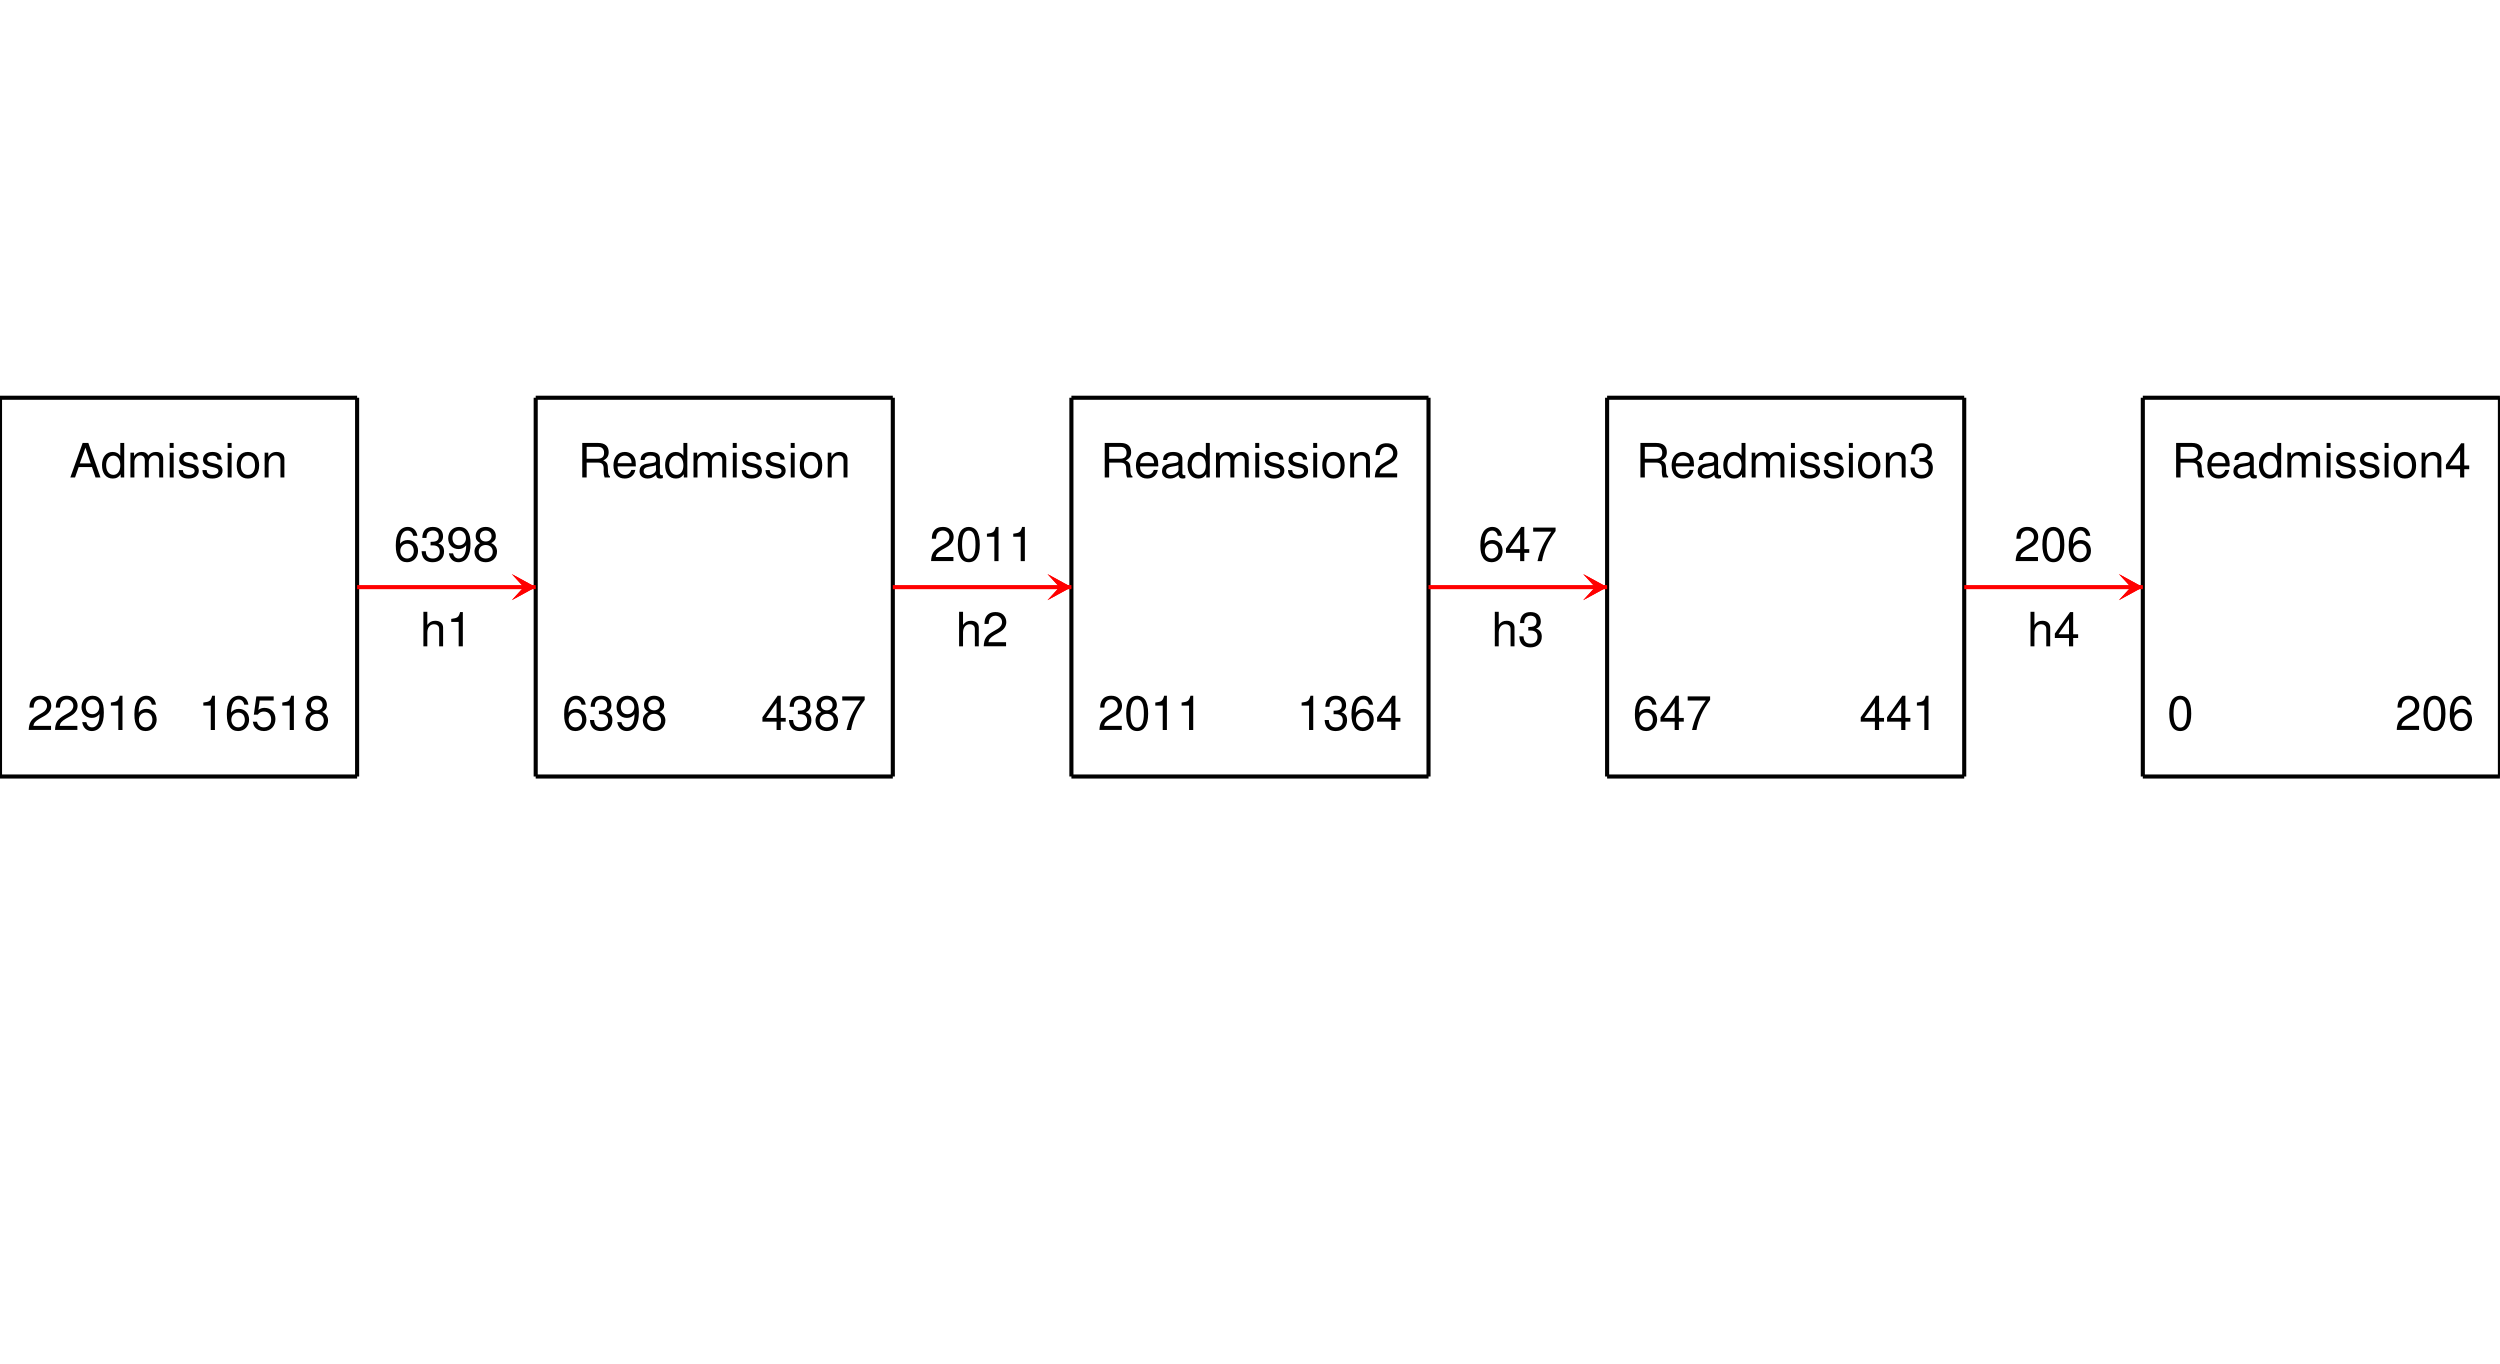
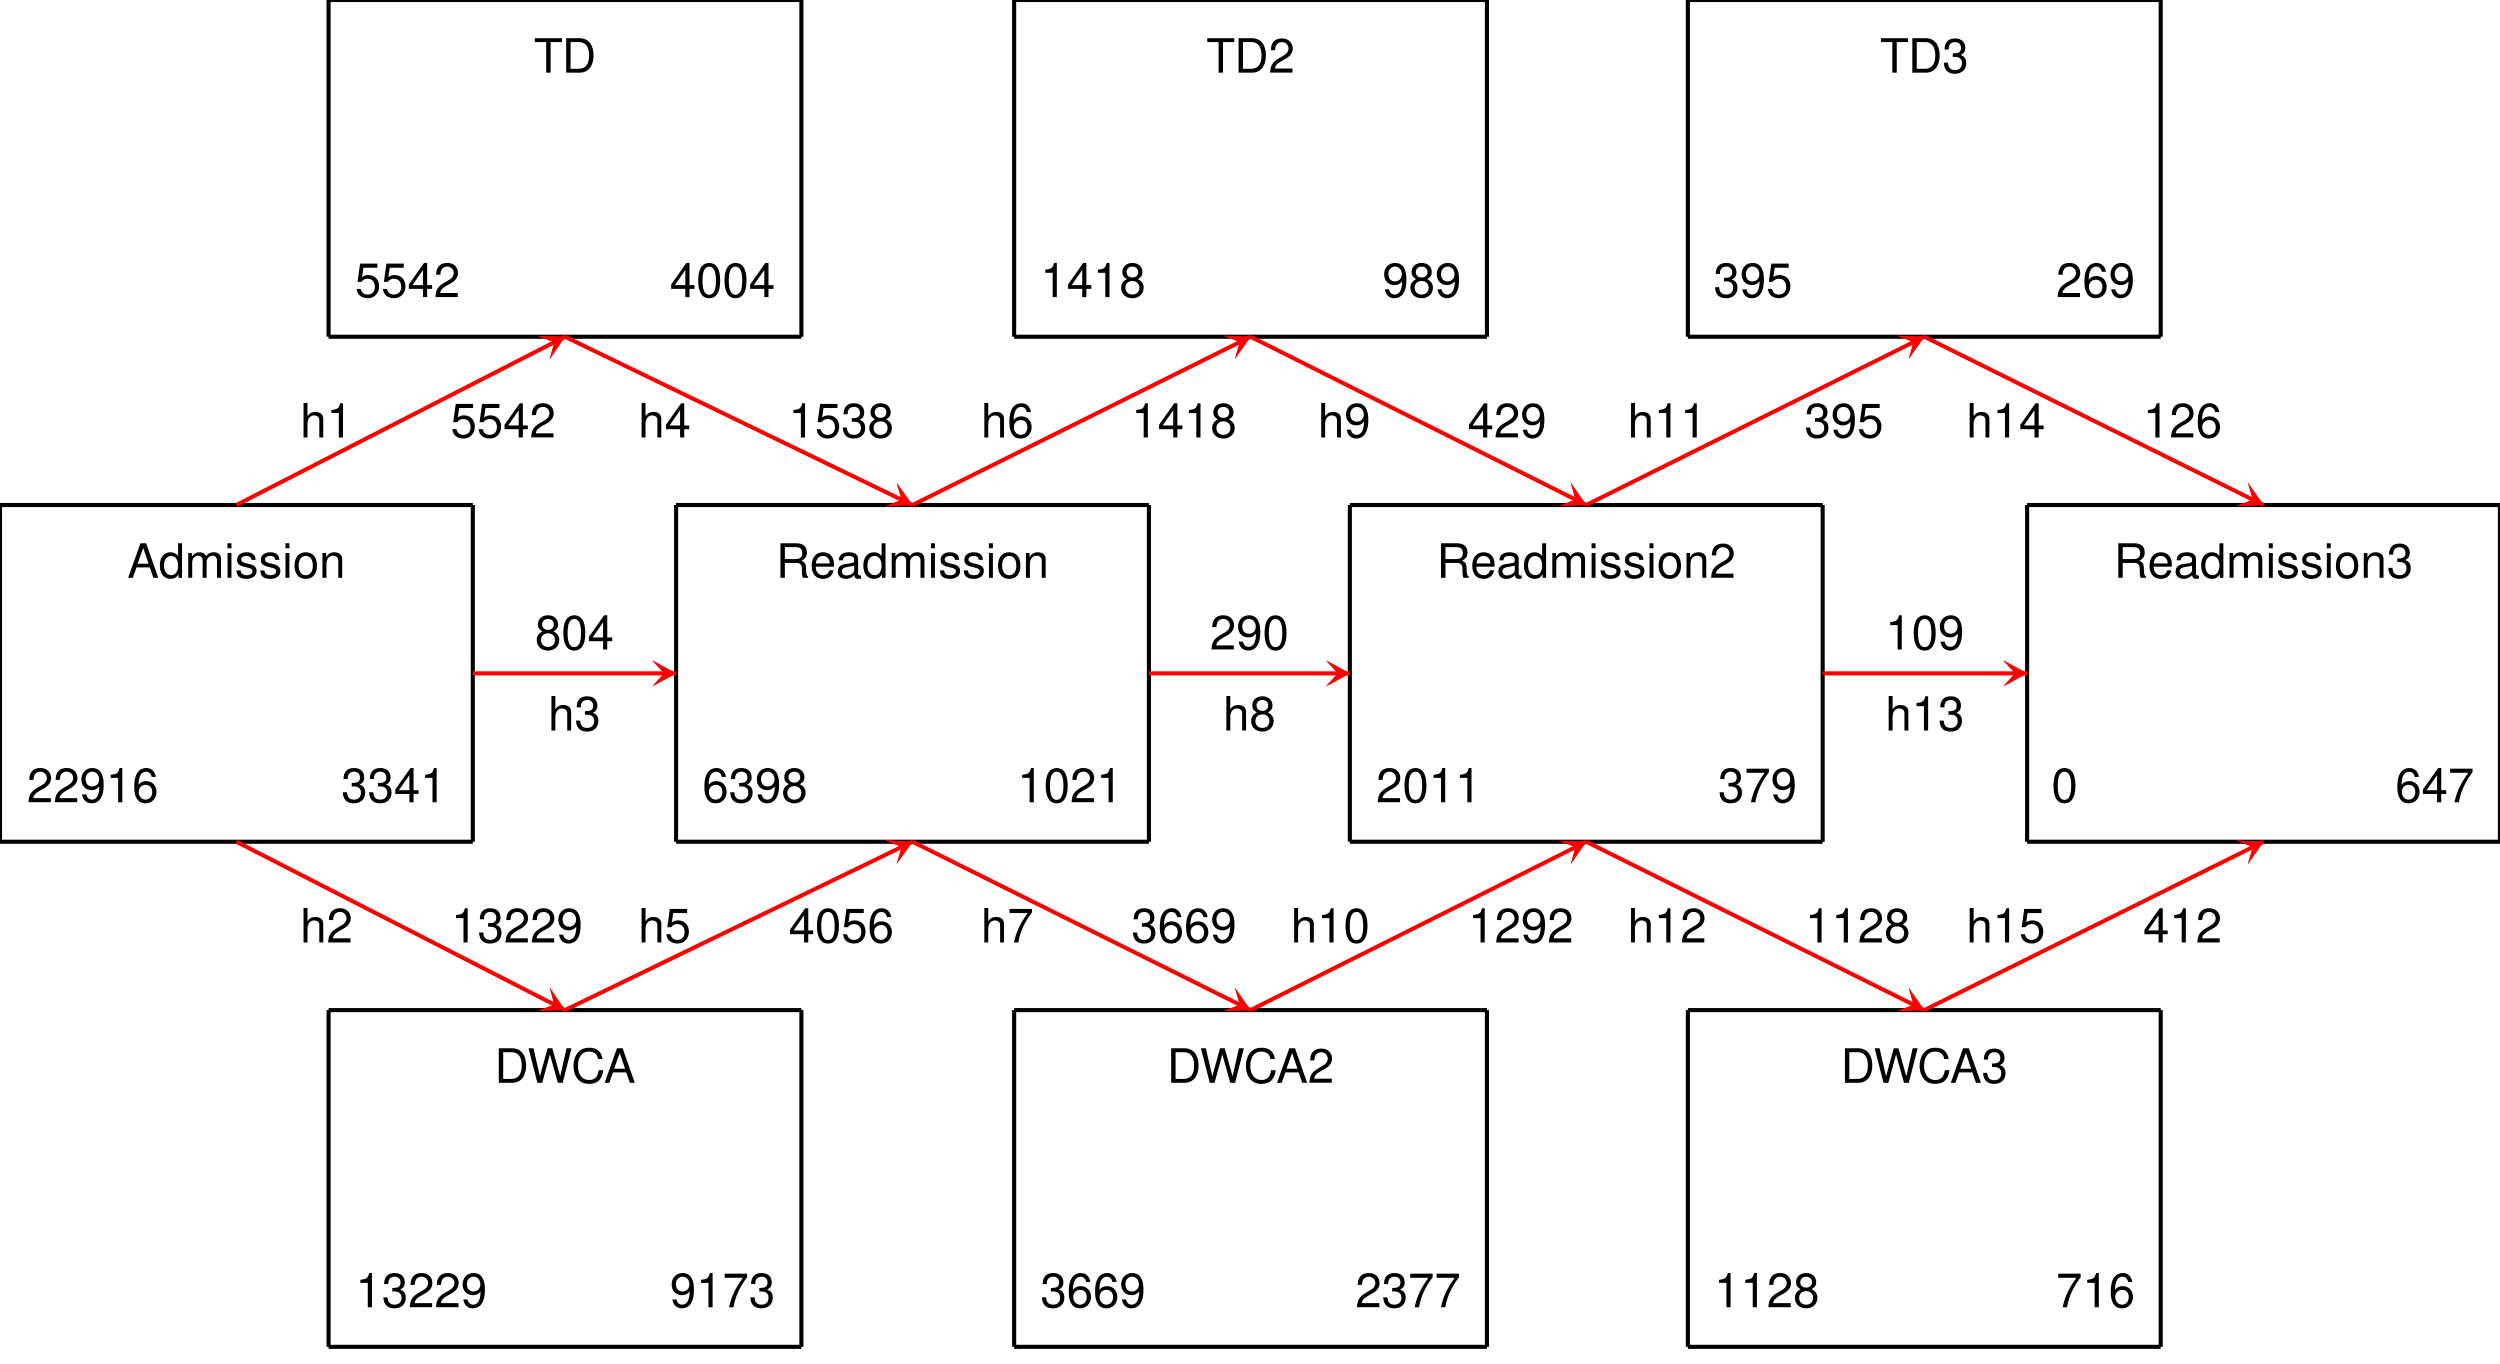
<svg xmlns="http://www.w3.org/2000/svg" xmlns:xlink="http://www.w3.org/1999/xlink" version="1.1" width="5.50in" height="3.00in" viewBox="0 0 3960 2160">
  <rect x="0" y="0" width="3960" height="2160" style="fill:#FFFFFF;stroke:none" />
  <rect x="0.00" y="0.00" width="3959.88" height="2160.00" style="fill:#FFFFFF" />
  <rect x="2.16" y="2.16" width="3955.56" height="2155.68" style="fill:none;stroke:#FFFFFF;stroke-width:4.32" />
  <rect x="0.00" y="0.00" width="3959.88" height="2160.00" style="fill:#FFFFFF" />
  <rect x="2.16" y="2.16" width="3955.56" height="2155.68" style="fill:none;stroke:#FFFFFF;stroke-width:4.32" />
-   <line x1="0.00" y1="1229.99" x2="565.66" y2="1229.99" style="stroke:#000000;stroke-width:6.48" />
-   <line x1="0.00" y1="1229.99" x2="0.00" y2="630.03" style="stroke:#000000;stroke-width:6.48" />
-   <line x1="0.00" y1="630.03" x2="565.66" y2="630.03" style="stroke:#000000;stroke-width:6.48" />
-   <line x1="565.66" y1="630.03" x2="565.66" y2="1229.99" style="stroke:#000000;stroke-width:6.48" />
-   <line x1="848.55" y1="1229.99" x2="1414.21" y2="1229.99" style="stroke:#000000;stroke-width:6.48" />
-   <line x1="848.55" y1="1229.99" x2="848.55" y2="630.03" style="stroke:#000000;stroke-width:6.48" />
-   <line x1="848.55" y1="630.03" x2="1414.21" y2="630.03" style="stroke:#000000;stroke-width:6.48" />
-   <line x1="1414.21" y1="630.03" x2="1414.21" y2="1229.99" style="stroke:#000000;stroke-width:6.48" />
-   <line x1="1697.11" y1="1229.99" x2="2262.77" y2="1229.99" style="stroke:#000000;stroke-width:6.48" />
-   <line x1="1697.11" y1="1229.99" x2="1697.11" y2="630.03" style="stroke:#000000;stroke-width:6.48" />
-   <line x1="1697.11" y1="630.03" x2="2262.77" y2="630.03" style="stroke:#000000;stroke-width:6.48" />
-   <line x1="2262.77" y1="630.03" x2="2262.77" y2="1229.99" style="stroke:#000000;stroke-width:6.48" />
-   <line x1="2545.66" y1="1229.99" x2="3111.32" y2="1229.99" style="stroke:#000000;stroke-width:6.48" />
-   <line x1="2545.66" y1="1229.99" x2="2545.66" y2="630.03" style="stroke:#000000;stroke-width:6.48" />
-   <line x1="2545.66" y1="630.03" x2="3111.32" y2="630.03" style="stroke:#000000;stroke-width:6.48" />
-   <line x1="3111.32" y1="630.03" x2="3111.32" y2="1229.99" style="stroke:#000000;stroke-width:6.48" />
-   <line x1="3394.22" y1="1229.99" x2="3959.88" y2="1229.99" style="stroke:#000000;stroke-width:6.48" />
-   <line x1="3394.22" y1="1229.99" x2="3394.22" y2="630.03" style="stroke:#000000;stroke-width:6.48" />
-   <line x1="3394.22" y1="630.03" x2="3959.88" y2="630.03" style="stroke:#000000;stroke-width:6.48" />
-   <line x1="3959.88" y1="630.03" x2="3959.88" y2="1229.99" style="stroke:#000000;stroke-width:6.48" />
-   <line x1="565.66" y1="930.01" x2="848.55" y2="930.01" style="stroke:#FF0000;stroke-width:6.48" />
-   <defs>
-     <path id="path_eqbAeDVw" d="M848.55 930.01 L810.69 950.68 L829.62 930.01 L810.69 909.34 L848.55 930.01 Z" stroke-linejoin="round" />
-   </defs>
-   <defs>
-     <clipPath id="clipPath_owxquQsB">
-       <use xlink:href="#path_eqbAeDVw" />
-     </clipPath>
-   </defs>
-   <use xlink:href="#path_eqbAeDVw" style="stroke:none;fill:#FF0000" />
-   <use xlink:href="#path_eqbAeDVw" style="fill:none;stroke:#FF0000;stroke-width:12.96" clip-path="url(#clipPath_owxquQsB)" />
-   <line x1="1414.21" y1="930.01" x2="1697.11" y2="930.01" style="stroke:#FF0000;stroke-width:6.48" />
-   <defs>
-     <path id="path_gszgVXPc" d="M1697.11 930.01 L1659.24 950.68 L1678.17 930.01 L1659.24 909.34 L1697.11 930.01 Z" stroke-linejoin="round" />
-   </defs>
-   <defs>
-     <clipPath id="clipPath_OkzqXzsz">
-       <use xlink:href="#path_gszgVXPc" />
-     </clipPath>
-   </defs>
-   <use xlink:href="#path_gszgVXPc" style="stroke:none;fill:#FF0000" />
-   <use xlink:href="#path_gszgVXPc" style="fill:none;stroke:#FF0000;stroke-width:12.96" clip-path="url(#clipPath_OkzqXzsz)" />
-   <line x1="2262.77" y1="930.01" x2="2545.66" y2="930.01" style="stroke:#FF0000;stroke-width:6.48" />
-   <defs>
-     <path id="path_tLJxrSbg" d="M2545.66 930.01 L2507.79 950.68 L2526.73 930.01 L2507.79 909.34 L2545.66 930.01 Z" stroke-linejoin="round" />
-   </defs>
-   <defs>
-     <clipPath id="clipPath_RFupeAlJ">
-       <use xlink:href="#path_tLJxrSbg" />
-     </clipPath>
-   </defs>
-   <use xlink:href="#path_tLJxrSbg" style="stroke:none;fill:#FF0000" />
-   <use xlink:href="#path_tLJxrSbg" style="fill:none;stroke:#FF0000;stroke-width:12.96" clip-path="url(#clipPath_RFupeAlJ)" />
-   <line x1="3111.32" y1="930.01" x2="3394.22" y2="930.01" style="stroke:#FF0000;stroke-width:6.48" />
-   <defs>
-     <path id="path_oSytiYxI" d="M3394.22 930.01 L3356.35 950.68 L3375.28 930.01 L3356.35 909.34 L3394.22 930.01 Z" stroke-linejoin="round" />
-   </defs>
-   <defs>
-     <clipPath id="clipPath_dXTbnBac">
-       <use xlink:href="#path_oSytiYxI" />
-     </clipPath>
-   </defs>
-   <use xlink:href="#path_oSytiYxI" style="stroke:none;fill:#FF0000" />
-   <use xlink:href="#path_oSytiYxI" style="fill:none;stroke:#FF0000;stroke-width:12.96" clip-path="url(#clipPath_dXTbnBac)" />
-   <text x="282.89" y="756.30" style="font-family:'Helvetica';font-size:74.99px;fill:#000000" text-anchor="middle">Admission</text>
-   <text x="1131.45" y="756.30" style="font-family:'Helvetica';font-size:74.99px;fill:#000000" text-anchor="middle">Readmission</text>
-   <text x="1979.88" y="756.30" style="font-family:'Helvetica';font-size:74.99px;fill:#000000" text-anchor="middle">Readmission2</text>
-   <text x="2828.43" y="756.30" style="font-family:'Helvetica';font-size:74.99px;fill:#000000" text-anchor="middle">Readmission3</text>
-   <text x="3676.98" y="756.30" style="font-family:'Helvetica';font-size:74.99px;fill:#000000" text-anchor="middle">Readmission4</text>
-   <text x="147.14" y="1156.28" style="font-family:'Helvetica';font-size:74.99px;fill:#000000" text-anchor="middle">22916</text>
-   <text x="973.79" y="1156.28" style="font-family:'Helvetica';font-size:74.99px;fill:#000000" text-anchor="middle">6398</text>
-   <text x="1822.34" y="1156.28" style="font-family:'Helvetica';font-size:74.99px;fill:#000000" text-anchor="middle">2011</text>
-   <text x="2648.99" y="1156.28" style="font-family:'Helvetica';font-size:74.99px;fill:#000000" text-anchor="middle">647</text>
-   <text x="3453.74" y="1156.28" style="font-family:'Helvetica';font-size:74.99px;fill:#000000" text-anchor="middle">0</text>
-   <text x="418.65" y="1156.28" style="font-family:'Helvetica';font-size:74.99px;fill:#000000" text-anchor="middle">16518</text>
-   <text x="1288.98" y="1156.28" style="font-family:'Helvetica';font-size:74.99px;fill:#000000" text-anchor="middle">4387</text>
-   <text x="2137.53" y="1156.28" style="font-family:'Helvetica';font-size:74.99px;fill:#000000" text-anchor="middle">1364</text>
-   <text x="3007.87" y="1156.28" style="font-family:'Helvetica';font-size:74.99px;fill:#000000" text-anchor="middle">441</text>
-   <text x="3856.42" y="1156.28" style="font-family:'Helvetica';font-size:74.99px;fill:#000000" text-anchor="middle">206</text>
-   <text x="707.11" y="888.84" style="font-family:'Helvetica';font-size:74.99px;fill:#000000" text-anchor="middle">6398</text>
-   <text x="1555.66" y="888.84" style="font-family:'Helvetica';font-size:74.99px;fill:#000000" text-anchor="middle">2011</text>
-   <text x="2404.22" y="888.84" style="font-family:'Helvetica';font-size:74.99px;fill:#000000" text-anchor="middle">647</text>
-   <text x="3252.77" y="888.84" style="font-family:'Helvetica';font-size:74.99px;fill:#000000" text-anchor="middle">206</text>
-   <text x="707.11" y="1023.74" style="font-family:'Helvetica';font-size:74.99px;fill:#000000" text-anchor="middle">h1</text>
-   <text x="1555.66" y="1023.74" style="font-family:'Helvetica';font-size:74.99px;fill:#000000" text-anchor="middle">h2</text>
-   <text x="2404.22" y="1023.74" style="font-family:'Helvetica';font-size:74.99px;fill:#000000" text-anchor="middle">h3</text>
-   <text x="3252.77" y="1023.74" style="font-family:'Helvetica';font-size:74.99px;fill:#000000" text-anchor="middle">h4</text>
+   <line x1="0.00" y1="1333.32" x2="748.93" y2="1333.32" style="stroke:#000000;stroke-width:6.48" />
+   <line x1="0.00" y1="1333.32" x2="0.00" y2="799.94" style="stroke:#000000;stroke-width:6.48" />
+   <line x1="0.00" y1="799.94" x2="748.93" y2="799.94" style="stroke:#000000;stroke-width:6.48" />
+   <line x1="748.93" y1="799.94" x2="748.93" y2="1333.32" style="stroke:#000000;stroke-width:6.48" />
+   <line x1="520.49" y1="533.38" x2="1269.43" y2="533.38" style="stroke:#000000;stroke-width:6.48" />
+   <line x1="520.49" y1="533.38" x2="520.49" y2="0.00" style="stroke:#000000;stroke-width:6.48" />
+   <line x1="520.49" y1="0.00" x2="1269.43" y2="0.00" style="stroke:#000000;stroke-width:6.48" />
+   <line x1="1269.43" y1="0.00" x2="1269.43" y2="533.38" style="stroke:#000000;stroke-width:6.48" />
+   <line x1="520.49" y1="2133.39" x2="1269.43" y2="2133.39" style="stroke:#000000;stroke-width:6.48" />
+   <line x1="520.49" y1="2133.39" x2="520.49" y2="1600.01" style="stroke:#000000;stroke-width:6.48" />
+   <line x1="520.49" y1="1600.01" x2="1269.43" y2="1600.01" style="stroke:#000000;stroke-width:6.48" />
+   <line x1="1269.43" y1="1600.01" x2="1269.43" y2="2133.39" style="stroke:#000000;stroke-width:6.48" />
+   <line x1="1070.93" y1="1333.32" x2="1819.87" y2="1333.32" style="stroke:#000000;stroke-width:6.48" />
+   <line x1="1070.93" y1="1333.32" x2="1070.93" y2="799.94" style="stroke:#000000;stroke-width:6.48" />
+   <line x1="1070.93" y1="799.94" x2="1819.87" y2="799.94" style="stroke:#000000;stroke-width:6.48" />
+   <line x1="1819.87" y1="799.94" x2="1819.87" y2="1333.32" style="stroke:#000000;stroke-width:6.48" />
+   <line x1="1606.40" y1="533.38" x2="2355.33" y2="533.38" style="stroke:#000000;stroke-width:6.48" />
+   <line x1="1606.40" y1="533.38" x2="1606.40" y2="0.00" style="stroke:#000000;stroke-width:6.48" />
+   <line x1="1606.40" y1="0.00" x2="2355.33" y2="0.00" style="stroke:#000000;stroke-width:6.48" />
+   <line x1="2355.33" y1="0.00" x2="2355.33" y2="533.38" style="stroke:#000000;stroke-width:6.48" />
+   <line x1="1606.40" y1="2133.39" x2="2355.33" y2="2133.39" style="stroke:#000000;stroke-width:6.48" />
+   <line x1="1606.40" y1="2133.39" x2="1606.40" y2="1600.01" style="stroke:#000000;stroke-width:6.48" />
+   <line x1="1606.40" y1="1600.01" x2="2355.33" y2="1600.01" style="stroke:#000000;stroke-width:6.48" />
+   <line x1="2355.33" y1="1600.01" x2="2355.33" y2="2133.39" style="stroke:#000000;stroke-width:6.48" />
+   <line x1="2138.15" y1="1333.32" x2="2887.09" y2="1333.32" style="stroke:#000000;stroke-width:6.48" />
+   <line x1="2138.15" y1="1333.32" x2="2138.15" y2="799.94" style="stroke:#000000;stroke-width:6.48" />
+   <line x1="2138.15" y1="799.94" x2="2887.09" y2="799.94" style="stroke:#000000;stroke-width:6.48" />
+   <line x1="2887.09" y1="799.94" x2="2887.09" y2="1333.32" style="stroke:#000000;stroke-width:6.48" />
+   <line x1="2673.62" y1="533.38" x2="3422.55" y2="533.38" style="stroke:#000000;stroke-width:6.48" />
+   <line x1="2673.62" y1="533.38" x2="2673.62" y2="0.00" style="stroke:#000000;stroke-width:6.48" />
+   <line x1="2673.62" y1="0.00" x2="3422.55" y2="0.00" style="stroke:#000000;stroke-width:6.48" />
+   <line x1="3422.55" y1="0.00" x2="3422.55" y2="533.38" style="stroke:#000000;stroke-width:6.48" />
+   <line x1="2673.62" y1="2133.39" x2="3422.55" y2="2133.39" style="stroke:#000000;stroke-width:6.48" />
+   <line x1="2673.62" y1="2133.39" x2="2673.62" y2="1600.01" style="stroke:#000000;stroke-width:6.48" />
+   <line x1="2673.62" y1="1600.01" x2="3422.55" y2="1600.01" style="stroke:#000000;stroke-width:6.48" />
+   <line x1="3422.55" y1="1600.01" x2="3422.55" y2="2133.39" style="stroke:#000000;stroke-width:6.48" />
+   <line x1="3210.94" y1="1333.32" x2="3959.88" y2="1333.32" style="stroke:#000000;stroke-width:6.48" />
+   <line x1="3210.94" y1="1333.32" x2="3210.94" y2="799.94" style="stroke:#000000;stroke-width:6.48" />
+   <line x1="3210.94" y1="799.94" x2="3959.88" y2="799.94" style="stroke:#000000;stroke-width:6.48" />
+   <line x1="3959.88" y1="799.94" x2="3959.88" y2="1333.32" style="stroke:#000000;stroke-width:6.48" />
+   <line x1="374.47" y1="799.94" x2="894.96" y2="533.38" style="stroke:#FF0000;stroke-width:6.48" />
+   <defs>
+     <path id="path_MZKumNVm" d="M894.96 533.38 L870.71 569.14 L878.13 542.04 L851.77 532.27 L894.96 533.38 Z" stroke-linejoin="round" />
+   </defs>
+   <defs>
+     <clipPath id="clipPath_IILCqrrA">
+       <use xlink:href="#path_MZKumNVm" />
+     </clipPath>
+   </defs>
+   <use xlink:href="#path_MZKumNVm" style="stroke:none;fill:#FF0000" />
+   <use xlink:href="#path_MZKumNVm" style="fill:none;stroke:#FF0000;stroke-width:12.96" clip-path="url(#clipPath_IILCqrrA)" />
+   <line x1="374.47" y1="1333.32" x2="894.96" y2="1600.01" style="stroke:#FF0000;stroke-width:6.48" />
+   <defs>
+     <path id="path_uPxuqKkT" d="M894.96 1600.01 L851.77 1601.13 L878.13 1591.35 L870.71 1564.25 L894.96 1600.01 Z" stroke-linejoin="round" />
+   </defs>
+   <defs>
+     <clipPath id="clipPath_NSsiXUAh">
+       <use xlink:href="#path_uPxuqKkT" />
+     </clipPath>
+   </defs>
+   <use xlink:href="#path_uPxuqKkT" style="stroke:none;fill:#FF0000" />
+   <use xlink:href="#path_uPxuqKkT" style="fill:none;stroke:#FF0000;stroke-width:12.96" clip-path="url(#clipPath_NSsiXUAh)" />
+   <line x1="748.93" y1="1066.63" x2="1070.93" y2="1066.63" style="stroke:#FF0000;stroke-width:6.48" />
+   <defs>
+     <path id="path_xkNqEWTB" d="M1070.93 1066.63 L1033.07 1087.30 L1052.00 1066.63 L1033.07 1045.97 L1070.93 1066.63 Z" stroke-linejoin="round" />
+   </defs>
+   <defs>
+     <clipPath id="clipPath_sFjHECHV">
+       <use xlink:href="#path_xkNqEWTB" />
+     </clipPath>
+   </defs>
+   <use xlink:href="#path_xkNqEWTB" style="stroke:none;fill:#FF0000" />
+   <use xlink:href="#path_xkNqEWTB" style="fill:none;stroke:#FF0000;stroke-width:12.96" clip-path="url(#clipPath_sFjHECHV)" />
+   <line x1="894.96" y1="533.38" x2="1445.40" y2="799.94" style="stroke:#FF0000;stroke-width:6.48" />
+   <defs>
+     <path id="path_RjSzMkXa" d="M1445.40 799.94 L1402.21 802.05 L1428.32 791.65 L1420.28 764.80 L1445.40 799.94 Z" stroke-linejoin="round" />
+   </defs>
+   <defs>
+     <clipPath id="clipPath_DRPoGhgj">
+       <use xlink:href="#path_RjSzMkXa" />
+     </clipPath>
+   </defs>
+   <use xlink:href="#path_RjSzMkXa" style="stroke:none;fill:#FF0000" />
+   <use xlink:href="#path_RjSzMkXa" style="fill:none;stroke:#FF0000;stroke-width:12.96" clip-path="url(#clipPath_DRPoGhgj)" />
+   <line x1="894.96" y1="1600.01" x2="1445.40" y2="1333.32" style="stroke:#FF0000;stroke-width:6.48" />
+   <defs>
+     <path id="path_ubhCnYXX" d="M1445.40 1333.32 L1420.28 1368.47 L1428.32 1341.62 L1402.21 1331.22 L1445.40 1333.32 Z" stroke-linejoin="round" />
+   </defs>
+   <defs>
+     <clipPath id="clipPath_PAfkycND">
+       <use xlink:href="#path_ubhCnYXX" />
+     </clipPath>
+   </defs>
+   <use xlink:href="#path_ubhCnYXX" style="stroke:none;fill:#FF0000" />
+   <use xlink:href="#path_ubhCnYXX" style="fill:none;stroke:#FF0000;stroke-width:12.96" clip-path="url(#clipPath_PAfkycND)" />
+   <line x1="1445.40" y1="799.94" x2="1980.87" y2="533.38" style="stroke:#FF0000;stroke-width:6.48" />
+   <defs>
+     <path id="path_DzvrCjLN" d="M1980.87 533.38 L1956.12 568.77 L1963.91 541.79 L1937.68 531.77 L1980.87 533.38 Z" stroke-linejoin="round" />
+   </defs>
+   <defs>
+     <clipPath id="clipPath_ouMSkegr">
+       <use xlink:href="#path_DzvrCjLN" />
+     </clipPath>
+   </defs>
+   <use xlink:href="#path_DzvrCjLN" style="stroke:none;fill:#FF0000" />
+   <use xlink:href="#path_DzvrCjLN" style="fill:none;stroke:#FF0000;stroke-width:12.96" clip-path="url(#clipPath_ouMSkegr)" />
+   <line x1="1445.40" y1="1333.32" x2="1980.87" y2="1600.01" style="stroke:#FF0000;stroke-width:6.48" />
+   <defs>
+     <path id="path_bqRnXWxA" d="M1980.87 1600.01 L1937.68 1601.62 L1963.91 1591.60 L1956.12 1564.62 L1980.87 1600.01 Z" stroke-linejoin="round" />
+   </defs>
+   <defs>
+     <clipPath id="clipPath_nlMVWIAi">
+       <use xlink:href="#path_bqRnXWxA" />
+     </clipPath>
+   </defs>
+   <use xlink:href="#path_bqRnXWxA" style="stroke:none;fill:#FF0000" />
+   <use xlink:href="#path_bqRnXWxA" style="fill:none;stroke:#FF0000;stroke-width:12.96" clip-path="url(#clipPath_nlMVWIAi)" />
+   <line x1="1819.87" y1="1066.63" x2="2138.15" y2="1066.63" style="stroke:#FF0000;stroke-width:6.48" />
+   <defs>
+     <path id="path_FOpkCGIb" d="M2138.15 1066.63 L2100.28 1087.30 L2119.22 1066.63 L2100.28 1045.97 L2138.15 1066.63 Z" stroke-linejoin="round" />
+   </defs>
+   <defs>
+     <clipPath id="clipPath_mtcNJNLI">
+       <use xlink:href="#path_FOpkCGIb" />
+     </clipPath>
+   </defs>
+   <use xlink:href="#path_FOpkCGIb" style="stroke:none;fill:#FF0000" />
+   <use xlink:href="#path_FOpkCGIb" style="fill:none;stroke:#FF0000;stroke-width:12.96" clip-path="url(#clipPath_mtcNJNLI)" />
+   <line x1="1980.87" y1="533.38" x2="2512.62" y2="799.94" style="stroke:#FF0000;stroke-width:6.48" />
+   <defs>
+     <path id="path_dkWDwxIx" d="M2512.62 799.94 L2469.43 801.43 L2495.67 791.41 L2487.99 764.43 L2512.62 799.94 Z" stroke-linejoin="round" />
+   </defs>
+   <defs>
+     <clipPath id="clipPath_OMtHasaz">
+       <use xlink:href="#path_dkWDwxIx" />
+     </clipPath>
+   </defs>
+   <use xlink:href="#path_dkWDwxIx" style="stroke:none;fill:#FF0000" />
+   <use xlink:href="#path_dkWDwxIx" style="fill:none;stroke:#FF0000;stroke-width:12.96" clip-path="url(#clipPath_OMtHasaz)" />
+   <line x1="1980.87" y1="1600.01" x2="2512.62" y2="1333.32" style="stroke:#FF0000;stroke-width:6.48" />
+   <defs>
+     <path id="path_zGToLrXA" d="M2512.62 1333.32 L2487.99 1368.84 L2495.67 1341.86 L2469.43 1331.84 L2512.62 1333.32 Z" stroke-linejoin="round" />
+   </defs>
+   <defs>
+     <clipPath id="clipPath_PmjPmvhz">
+       <use xlink:href="#path_zGToLrXA" />
+     </clipPath>
+   </defs>
+   <use xlink:href="#path_zGToLrXA" style="stroke:none;fill:#FF0000" />
+   <use xlink:href="#path_zGToLrXA" style="fill:none;stroke:#FF0000;stroke-width:12.96" clip-path="url(#clipPath_PmjPmvhz)" />
+   <line x1="2512.62" y1="799.94" x2="3048.09" y2="533.38" style="stroke:#FF0000;stroke-width:6.48" />
+   <defs>
+     <path id="path_uzPtathl" d="M3048.09 533.38 L3023.34 568.77 L3031.13 541.79 L3004.90 531.77 L3048.09 533.38 Z" stroke-linejoin="round" />
+   </defs>
+   <defs>
+     <clipPath id="clipPath_vIgUhSnd">
+       <use xlink:href="#path_uzPtathl" />
+     </clipPath>
+   </defs>
+   <use xlink:href="#path_uzPtathl" style="stroke:none;fill:#FF0000" />
+   <use xlink:href="#path_uzPtathl" style="fill:none;stroke:#FF0000;stroke-width:12.96" clip-path="url(#clipPath_vIgUhSnd)" />
+   <line x1="2512.62" y1="1333.32" x2="3048.09" y2="1600.01" style="stroke:#FF0000;stroke-width:6.48" />
+   <defs>
+     <path id="path_CJZmgkgR" d="M3048.09 1600.01 L3004.90 1601.62 L3031.13 1591.60 L3023.34 1564.62 L3048.09 1600.01 Z" stroke-linejoin="round" />
+   </defs>
+   <defs>
+     <clipPath id="clipPath_yEIDhTsK">
+       <use xlink:href="#path_CJZmgkgR" />
+     </clipPath>
+   </defs>
+   <use xlink:href="#path_CJZmgkgR" style="stroke:none;fill:#FF0000" />
+   <use xlink:href="#path_CJZmgkgR" style="fill:none;stroke:#FF0000;stroke-width:12.96" clip-path="url(#clipPath_yEIDhTsK)" />
+   <line x1="2887.09" y1="1066.63" x2="3210.94" y2="1066.63" style="stroke:#FF0000;stroke-width:6.48" />
+   <defs>
+     <path id="path_slyFGVwE" d="M3210.94 1066.63 L3173.07 1087.30 L3192.01 1066.63 L3173.07 1045.97 L3210.94 1066.63 Z" stroke-linejoin="round" />
+   </defs>
+   <defs>
+     <clipPath id="clipPath_ZXpLPbQA">
+       <use xlink:href="#path_slyFGVwE" />
+     </clipPath>
+   </defs>
+   <use xlink:href="#path_slyFGVwE" style="stroke:none;fill:#FF0000" />
+   <use xlink:href="#path_slyFGVwE" style="fill:none;stroke:#FF0000;stroke-width:12.96" clip-path="url(#clipPath_ZXpLPbQA)" />
+   <line x1="3048.09" y1="533.38" x2="3585.41" y2="799.94" style="stroke:#FF0000;stroke-width:6.48" />
+   <defs>
+     <path id="path_EwpfXmCB" d="M3585.41 799.94 L3542.22 801.68 L3568.45 791.53 L3560.66 764.55 L3585.41 799.94 Z" stroke-linejoin="round" />
+   </defs>
+   <defs>
+     <clipPath id="clipPath_aIkKrbyz">
+       <use xlink:href="#path_EwpfXmCB" />
+     </clipPath>
+   </defs>
+   <use xlink:href="#path_EwpfXmCB" style="stroke:none;fill:#FF0000" />
+   <use xlink:href="#path_EwpfXmCB" style="fill:none;stroke:#FF0000;stroke-width:12.96" clip-path="url(#clipPath_aIkKrbyz)" />
+   <line x1="3048.09" y1="1600.01" x2="3585.41" y2="1333.32" style="stroke:#FF0000;stroke-width:6.48" />
+   <defs>
+     <path id="path_ZPYcSbMT" d="M3585.41 1333.32 L3560.66 1368.72 L3568.45 1341.74 L3542.22 1331.59 L3585.41 1333.32 Z" stroke-linejoin="round" />
+   </defs>
+   <defs>
+     <clipPath id="clipPath_eXxxLflB">
+       <use xlink:href="#path_ZPYcSbMT" />
+     </clipPath>
+   </defs>
+   <use xlink:href="#path_ZPYcSbMT" style="stroke:none;fill:#FF0000" />
+   <use xlink:href="#path_ZPYcSbMT" style="fill:none;stroke:#FF0000;stroke-width:12.96" clip-path="url(#clipPath_eXxxLflB)" />
+   <text x="374.47" y="915.20" style="font-family:'Helvetica';font-size:74.99px;fill:#000000" text-anchor="middle">Admission</text>
+   <text x="894.96" y="115.13" style="font-family:'Helvetica';font-size:74.99px;fill:#000000" text-anchor="middle">TD</text>
+   <text x="894.96" y="1715.15" style="font-family:'Helvetica';font-size:74.99px;fill:#000000" text-anchor="middle">DWCA</text>
+   <text x="1445.40" y="915.20" style="font-family:'Helvetica';font-size:74.99px;fill:#000000" text-anchor="middle">Readmission</text>
+   <text x="1980.87" y="115.13" style="font-family:'Helvetica';font-size:74.99px;fill:#000000" text-anchor="middle">TD2</text>
+   <text x="1980.87" y="1715.15" style="font-family:'Helvetica';font-size:74.99px;fill:#000000" text-anchor="middle">DWCA2</text>
+   <text x="2512.62" y="915.20" style="font-family:'Helvetica';font-size:74.99px;fill:#000000" text-anchor="middle">Readmission2</text>
+   <text x="3048.09" y="115.13" style="font-family:'Helvetica';font-size:74.99px;fill:#000000" text-anchor="middle">TD3</text>
+   <text x="3048.09" y="1715.15" style="font-family:'Helvetica';font-size:74.99px;fill:#000000" text-anchor="middle">DWCA3</text>
+   <text x="3585.41" y="915.20" style="font-family:'Helvetica';font-size:74.99px;fill:#000000" text-anchor="middle">Readmission3</text>
+   <text x="146.89" y="1270.75" style="font-family:'Helvetica';font-size:74.99px;fill:#000000" text-anchor="middle">22916</text>
+   <text x="645.48" y="470.68" style="font-family:'Helvetica';font-size:74.99px;fill:#000000" text-anchor="middle">5542</text>
+   <text x="667.38" y="2070.69" style="font-family:'Helvetica';font-size:74.99px;fill:#000000" text-anchor="middle">13229</text>
+   <text x="1195.92" y="1270.75" style="font-family:'Helvetica';font-size:74.99px;fill:#000000" text-anchor="middle">6398</text>
+   <text x="1731.39" y="470.68" style="font-family:'Helvetica';font-size:74.99px;fill:#000000" text-anchor="middle">1418</text>
+   <text x="1731.39" y="2070.69" style="font-family:'Helvetica';font-size:74.99px;fill:#000000" text-anchor="middle">3669</text>
+   <text x="2263.14" y="1270.75" style="font-family:'Helvetica';font-size:74.99px;fill:#000000" text-anchor="middle">2011</text>
+   <text x="2776.70" y="470.68" style="font-family:'Helvetica';font-size:74.99px;fill:#000000" text-anchor="middle">395</text>
+   <text x="2798.61" y="2070.69" style="font-family:'Helvetica';font-size:74.99px;fill:#000000" text-anchor="middle">1128</text>
+   <text x="3270.34" y="1270.75" style="font-family:'Helvetica';font-size:74.99px;fill:#000000" text-anchor="middle">0</text>
+   <text x="623.95" y="1270.75" style="font-family:'Helvetica';font-size:74.99px;fill:#000000" text-anchor="middle">3341</text>
+   <text x="1144.44" y="470.68" style="font-family:'Helvetica';font-size:74.99px;fill:#000000" text-anchor="middle">4004</text>
+   <text x="1144.44" y="2070.69" style="font-family:'Helvetica';font-size:74.99px;fill:#000000" text-anchor="middle">9173</text>
+   <text x="1694.88" y="1270.75" style="font-family:'Helvetica';font-size:74.99px;fill:#000000" text-anchor="middle">1021</text>
+   <text x="2252.13" y="470.68" style="font-family:'Helvetica';font-size:74.99px;fill:#000000" text-anchor="middle">989</text>
+   <text x="2230.35" y="2070.69" style="font-family:'Helvetica';font-size:74.99px;fill:#000000" text-anchor="middle">2377</text>
+   <text x="2783.88" y="1270.75" style="font-family:'Helvetica';font-size:74.99px;fill:#000000" text-anchor="middle">379</text>
+   <text x="3319.35" y="470.68" style="font-family:'Helvetica';font-size:74.99px;fill:#000000" text-anchor="middle">269</text>
+   <text x="3319.35" y="2070.69" style="font-family:'Helvetica';font-size:74.99px;fill:#000000" text-anchor="middle">716</text>
+   <text x="3856.67" y="1270.75" style="font-family:'Helvetica';font-size:74.99px;fill:#000000" text-anchor="middle">647</text>
+   <text x="797.07" y="692.94" style="font-family:'Helvetica';font-size:74.99px;fill:#000000" text-anchor="middle">5542</text>
+   <text x="818.98" y="1492.89" style="font-family:'Helvetica';font-size:74.99px;fill:#000000" text-anchor="middle">13229</text>
+   <text x="909.93" y="1028.81" style="font-family:'Helvetica';font-size:74.99px;fill:#000000" text-anchor="middle">804</text>
+   <text x="1332.54" y="692.94" style="font-family:'Helvetica';font-size:74.99px;fill:#000000" text-anchor="middle">1538</text>
+   <text x="1332.54" y="1492.89" style="font-family:'Helvetica';font-size:74.99px;fill:#000000" text-anchor="middle">4056</text>
+   <text x="1875.56" y="692.94" style="font-family:'Helvetica';font-size:74.99px;fill:#000000" text-anchor="middle">1418</text>
+   <text x="1875.56" y="1492.89" style="font-family:'Helvetica';font-size:74.99px;fill:#000000" text-anchor="middle">3669</text>
+   <text x="1979.01" y="1028.81" style="font-family:'Helvetica';font-size:74.99px;fill:#000000" text-anchor="middle">290</text>
+   <text x="2387.26" y="692.94" style="font-family:'Helvetica';font-size:74.99px;fill:#000000" text-anchor="middle">429</text>
+   <text x="2409.16" y="1492.89" style="font-family:'Helvetica';font-size:74.99px;fill:#000000" text-anchor="middle">1292</text>
+   <text x="2920.87" y="692.94" style="font-family:'Helvetica';font-size:74.99px;fill:#000000" text-anchor="middle">395</text>
+   <text x="2942.78" y="1492.89" style="font-family:'Helvetica';font-size:74.99px;fill:#000000" text-anchor="middle">1128</text>
+   <text x="3048.95" y="1028.81" style="font-family:'Helvetica';font-size:74.99px;fill:#000000" text-anchor="middle">109</text>
+   <text x="3457.20" y="692.94" style="font-family:'Helvetica';font-size:74.99px;fill:#000000" text-anchor="middle">126</text>
+   <text x="3457.20" y="1492.89" style="font-family:'Helvetica';font-size:74.99px;fill:#000000" text-anchor="middle">412</text>
+   <text x="517.27" y="692.94" style="font-family:'Helvetica';font-size:74.99px;fill:#000000" text-anchor="middle">h1</text>
+   <text x="517.27" y="1492.89" style="font-family:'Helvetica';font-size:74.99px;fill:#000000" text-anchor="middle">h2</text>
+   <text x="909.93" y="1157.14" style="font-family:'Helvetica';font-size:74.99px;fill:#000000" text-anchor="middle">h3</text>
+   <text x="1052.74" y="692.94" style="font-family:'Helvetica';font-size:74.99px;fill:#000000" text-anchor="middle">h4</text>
+   <text x="1052.74" y="1492.89" style="font-family:'Helvetica';font-size:74.99px;fill:#000000" text-anchor="middle">h5</text>
+   <text x="1595.63" y="692.94" style="font-family:'Helvetica';font-size:74.99px;fill:#000000" text-anchor="middle">h6</text>
+   <text x="1595.63" y="1492.89" style="font-family:'Helvetica';font-size:74.99px;fill:#000000" text-anchor="middle">h7</text>
+   <text x="1979.01" y="1157.14" style="font-family:'Helvetica';font-size:74.99px;fill:#000000" text-anchor="middle">h8</text>
+   <text x="2129.24" y="692.94" style="font-family:'Helvetica';font-size:74.99px;fill:#000000" text-anchor="middle">h9</text>
+   <text x="2107.22" y="1492.89" style="font-family:'Helvetica';font-size:74.99px;fill:#000000" text-anchor="middle">h10</text>
+   <text x="2640.82" y="692.94" style="font-family:'Helvetica';font-size:74.99px;fill:#000000" text-anchor="middle">h11</text>
+   <text x="2640.82" y="1492.89" style="font-family:'Helvetica';font-size:74.99px;fill:#000000" text-anchor="middle">h12</text>
+   <text x="3048.95" y="1157.14" style="font-family:'Helvetica';font-size:74.99px;fill:#000000" text-anchor="middle">h13</text>
+   <text x="3177.28" y="692.94" style="font-family:'Helvetica';font-size:74.99px;fill:#000000" text-anchor="middle">h14</text>
+   <text x="3177.28" y="1492.89" style="font-family:'Helvetica';font-size:74.99px;fill:#000000" text-anchor="middle">h15</text>
</svg>
